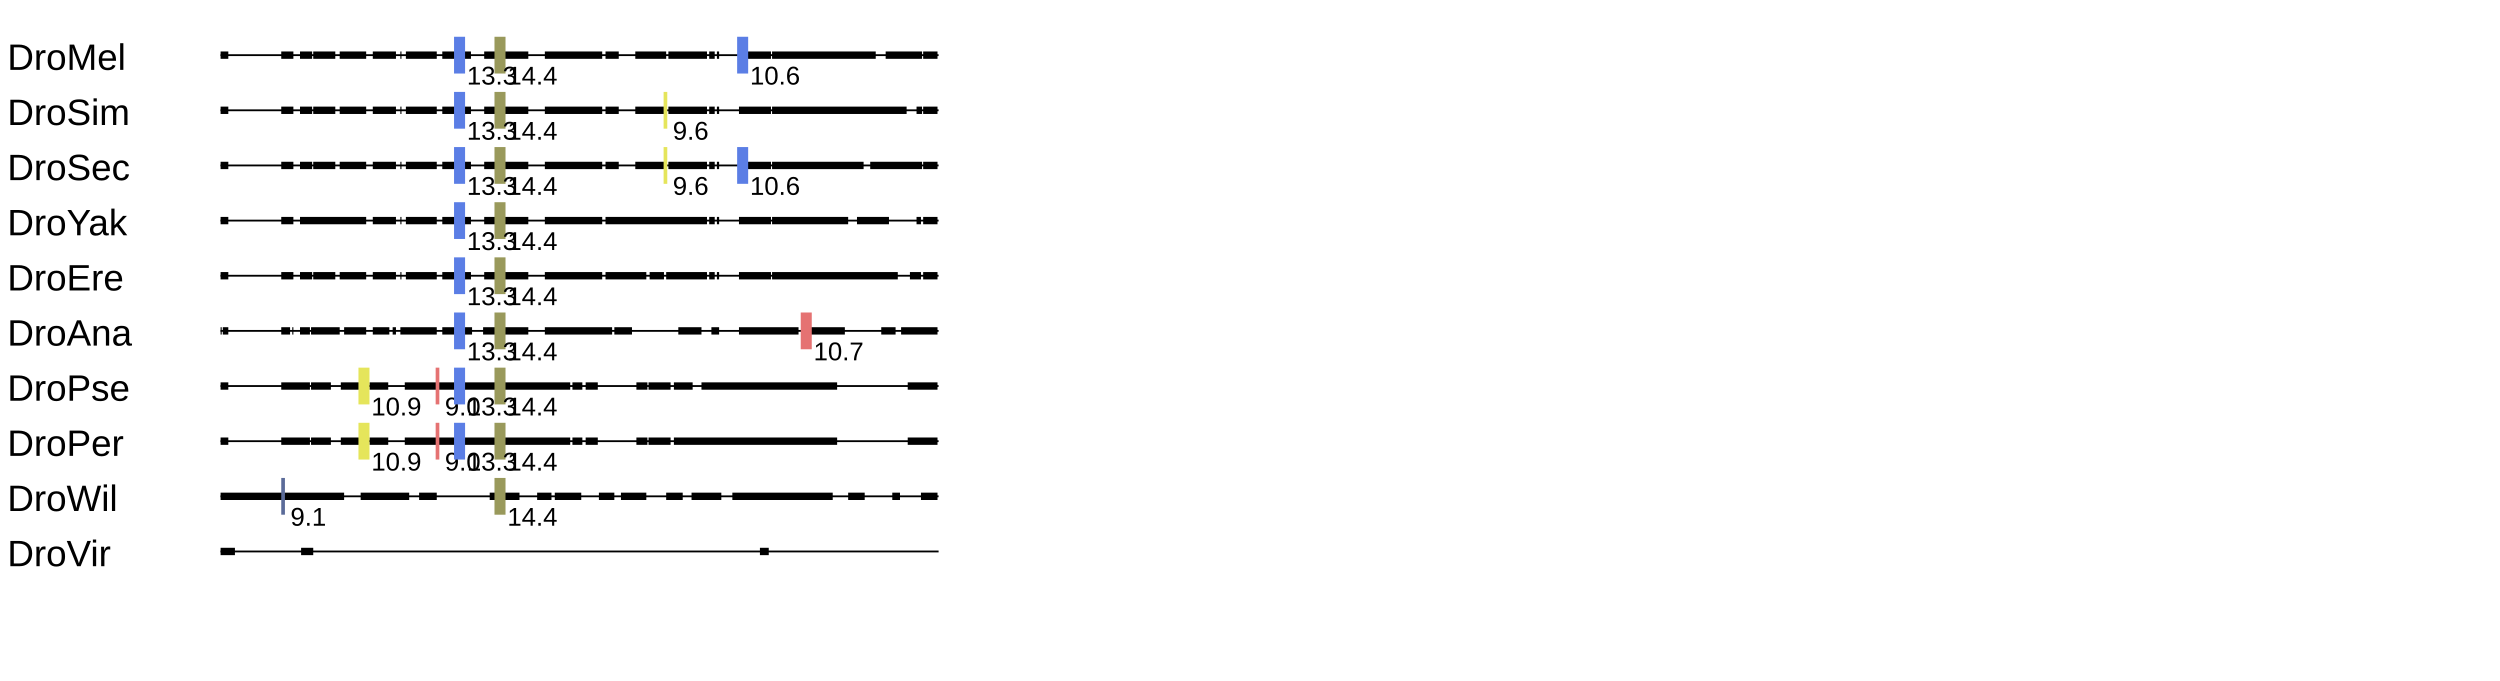
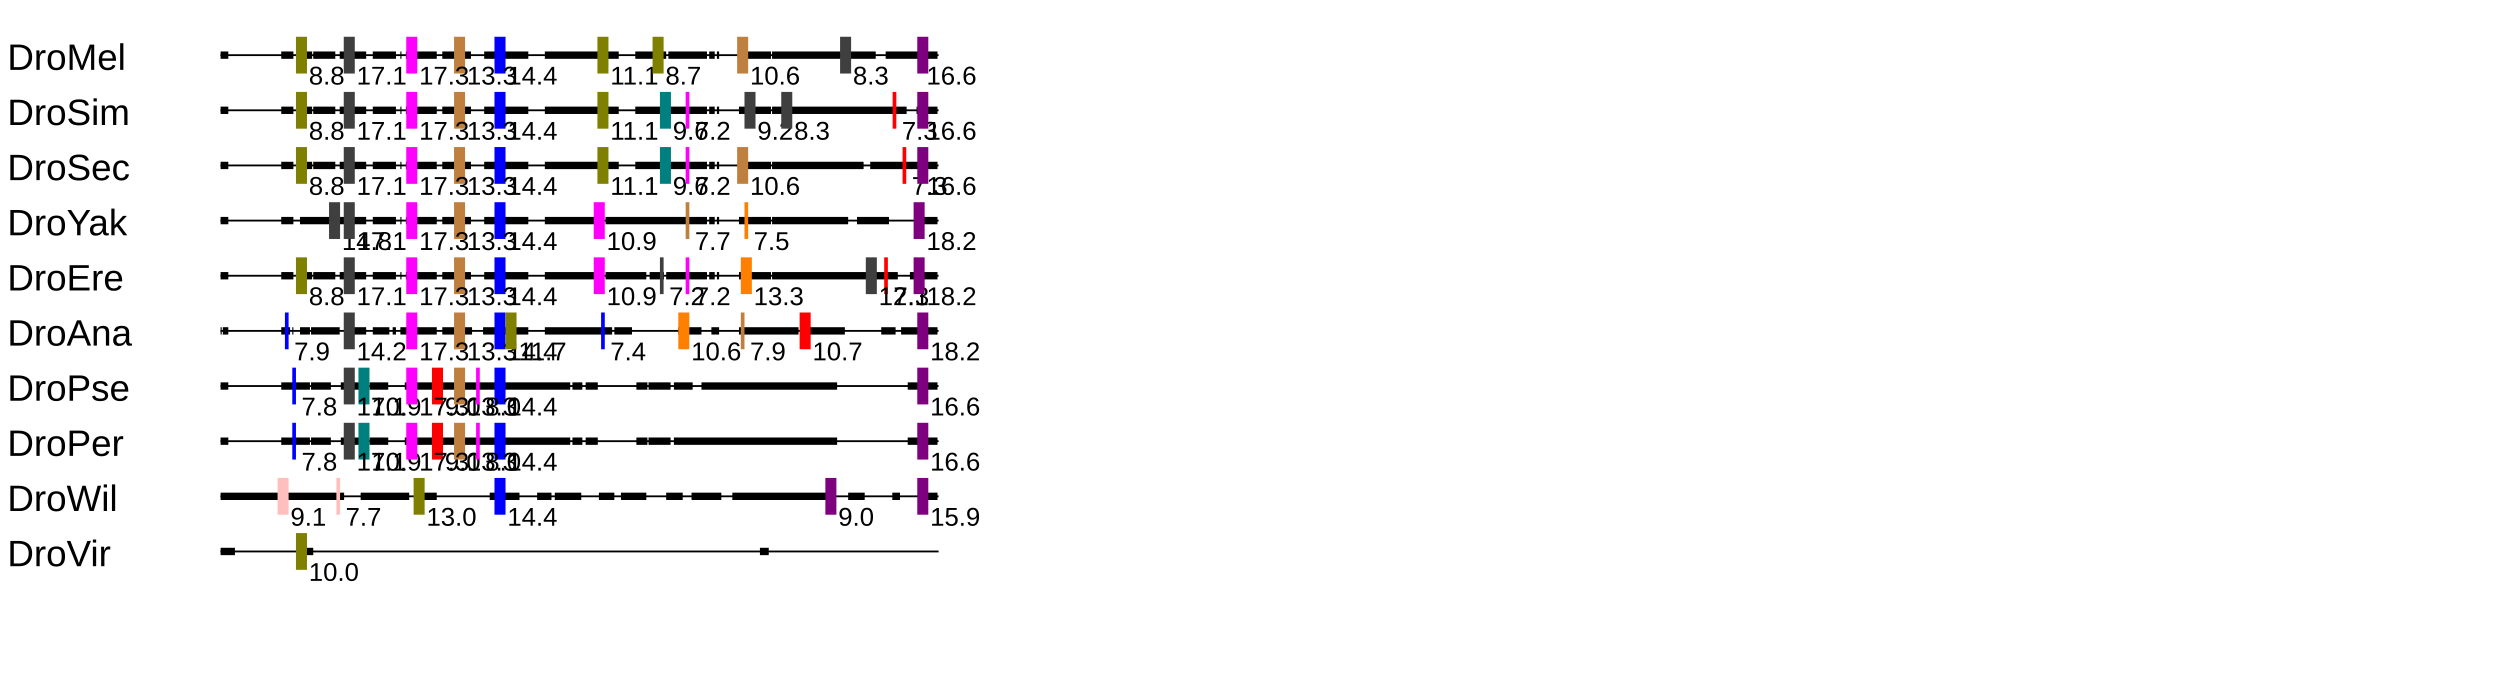
<svg xmlns="http://www.w3.org/2000/svg" width="100%" viewBox="0 0 816 222" version="1.1">
  <style type="text/css">
      

text {
   color:#222;
   background:#fff;
   font-family:"Helvetica Neue", Arial, Helvetica, sans-serif;
}
.sequence {
   stroke: black;
   stroke-width: 0.2em;
}

.gap {
   stroke: black;
   stroke-width: 0.05em;
}
.mot1 {
-    stroke:  #E57272;
+    stroke:  #FF0000;
}
.mot2 {
-    stroke: #99995B;
+    stroke: #0000FF;
}
.mot3 {
-    stroke: #E5E55B;
+    stroke: #007F7F;
}
.mot4 {
-    stroke: #5B6B99;
+    stroke: #FFBFBF;
}
.mot5 {
-    stroke: #5B7EE5;
+    stroke: #BF7F3F;
+ }
+ .mot6 {
+    stroke: #FF00FF;
+ }
+ .mot7 {
+    stroke: #3F3F3F;
+ }
+ .mot8 {
+    stroke: #7F007F;
+ }
+ .mot9 {
+    stroke: #FF7F00;
+ }
+ .mot10 {
+    stroke: #7F7F00;
}
.conserved {
   stroke-width: 0.3em;
}
.notconserved {
   stroke-width: 0.1em;
}
.score {
   font-size: 0.7em;
}

      
    </style>
  <g font-size="12">
    <text class="species" x="0.2em" y="1.9em">DroMel</text>
    <line class="gap" x1="6em" y1="1.5em" x2="25.53em" y2="1.5em" />
    <line class="sequence" x1="6em" y1="1.5em" x2="6.21em" y2="1.5em" />
    <line class="sequence" x1="7.65em" y1="1.5em" x2="7.98em" y2="1.5em" />
    <line class="sequence" x1="8.16em" y1="1.5em" x2="8.49em" y2="1.5em" />
    <line class="sequence" x1="8.52em" y1="1.5em" x2="9.12em" y2="1.5em" />
    <line class="sequence" x1="9.24em" y1="1.5em" x2="9.96em" y2="1.5em" />
    <line class="sequence" x1="10.14em" y1="1.5em" x2="10.77em" y2="1.5em" />
    <line class="sequence" x1="10.89em" y1="1.5em" x2="10.92em" y2="1.5em" />
    <line class="sequence" x1="11.04em" y1="1.5em" x2="11.88em" y2="1.5em" />
    <line class="sequence" x1="12.03em" y1="1.5em" x2="12.81em" y2="1.5em" />
    <line class="sequence" x1="13.17em" y1="1.5em" x2="14.37em" y2="1.5em" />
    <line class="sequence" x1="14.82em" y1="1.5em" x2="16.38em" y2="1.5em" />
    <line class="sequence" x1="16.47em" y1="1.5em" x2="16.83em" y2="1.5em" />
    <line class="sequence" x1="17.28em" y1="1.5em" x2="18.12em" y2="1.5em" />
    <line class="sequence" x1="18.18em" y1="1.5em" x2="19.23em" y2="1.5em" />
    <line class="sequence" x1="19.29em" y1="1.5em" x2="19.44em" y2="1.5em" />
    <line class="sequence" x1="19.5em" y1="1.5em" x2="19.56em" y2="1.5em" />
    <line class="sequence" x1="20.1em" y1="1.5em" x2="20.97em" y2="1.5em" />
    <line class="sequence" x1="21em" y1="1.5em" x2="23.82em" y2="1.5em" />
    <line class="sequence" x1="24.09em" y1="1.5em" x2="25.08em" y2="1.5em" />
    <line class="sequence" x1="25.11em" y1="1.5em" x2="25.5em" y2="1.5em" />
    <text class="species" x="0.2em" y="3.4em">DroSim</text>
    <line class="gap" x1="6em" y1="3em" x2="25.53em" y2="3em" />
    <line class="sequence" x1="6em" y1="3em" x2="6.21em" y2="3em" />
    <line class="sequence" x1="7.65em" y1="3em" x2="7.98em" y2="3em" />
    <line class="sequence" x1="8.16em" y1="3em" x2="8.49em" y2="3em" />
    <line class="sequence" x1="8.52em" y1="3em" x2="9.12em" y2="3em" />
    <line class="sequence" x1="9.24em" y1="3em" x2="9.96em" y2="3em" />
    <line class="sequence" x1="10.14em" y1="3em" x2="10.77em" y2="3em" />
    <line class="sequence" x1="10.89em" y1="3em" x2="10.92em" y2="3em" />
    <line class="sequence" x1="11.04em" y1="3em" x2="11.88em" y2="3em" />
    <line class="sequence" x1="12.03em" y1="3em" x2="12.81em" y2="3em" />
    <line class="sequence" x1="13.17em" y1="3em" x2="14.37em" y2="3em" />
    <line class="sequence" x1="14.82em" y1="3em" x2="16.38em" y2="3em" />
    <line class="sequence" x1="16.47em" y1="3em" x2="16.83em" y2="3em" />
    <line class="sequence" x1="17.28em" y1="3em" x2="18.12em" y2="3em" />
    <line class="sequence" x1="18.18em" y1="3em" x2="19.23em" y2="3em" />
    <line class="sequence" x1="19.29em" y1="3em" x2="19.44em" y2="3em" />
    <line class="sequence" x1="19.5em" y1="3em" x2="19.56em" y2="3em" />
    <line class="sequence" x1="20.1em" y1="3em" x2="20.97em" y2="3em" />
    <line class="sequence" x1="21em" y1="3em" x2="24.66em" y2="3em" />
    <line class="sequence" x1="24.93em" y1="3em" x2="25.08em" y2="3em" />
    <line class="sequence" x1="25.11em" y1="3em" x2="25.5em" y2="3em" />
    <text class="species" x="0.2em" y="4.9em">DroSec</text>
    <line class="gap" x1="6em" y1="4.5em" x2="25.53em" y2="4.5em" />
    <line class="sequence" x1="6em" y1="4.5em" x2="6.21em" y2="4.5em" />
    <line class="sequence" x1="7.65em" y1="4.5em" x2="7.98em" y2="4.5em" />
    <line class="sequence" x1="8.16em" y1="4.5em" x2="8.49em" y2="4.5em" />
    <line class="sequence" x1="8.52em" y1="4.5em" x2="9.12em" y2="4.5em" />
    <line class="sequence" x1="9.24em" y1="4.5em" x2="9.96em" y2="4.5em" />
    <line class="sequence" x1="10.14em" y1="4.5em" x2="10.77em" y2="4.5em" />
    <line class="sequence" x1="10.89em" y1="4.5em" x2="10.92em" y2="4.5em" />
    <line class="sequence" x1="11.04em" y1="4.5em" x2="11.88em" y2="4.5em" />
    <line class="sequence" x1="12.03em" y1="4.5em" x2="12.81em" y2="4.5em" />
    <line class="sequence" x1="13.17em" y1="4.5em" x2="14.37em" y2="4.5em" />
    <line class="sequence" x1="14.82em" y1="4.5em" x2="16.38em" y2="4.5em" />
    <line class="sequence" x1="16.47em" y1="4.5em" x2="16.83em" y2="4.5em" />
    <line class="sequence" x1="17.28em" y1="4.5em" x2="18.12em" y2="4.5em" />
    <line class="sequence" x1="18.18em" y1="4.5em" x2="19.23em" y2="4.5em" />
    <line class="sequence" x1="19.29em" y1="4.5em" x2="19.44em" y2="4.5em" />
    <line class="sequence" x1="19.5em" y1="4.5em" x2="19.56em" y2="4.5em" />
    <line class="sequence" x1="20.1em" y1="4.5em" x2="20.97em" y2="4.5em" />
    <line class="sequence" x1="21em" y1="4.5em" x2="23.49em" y2="4.5em" />
    <line class="sequence" x1="23.67em" y1="4.5em" x2="25.08em" y2="4.5em" />
    <line class="sequence" x1="25.11em" y1="4.5em" x2="25.5em" y2="4.5em" />
    <text class="species" x="0.2em" y="6.4em">DroYak</text>
    <line class="gap" x1="6em" y1="6em" x2="25.53em" y2="6em" />
    <line class="sequence" x1="6em" y1="6em" x2="6.21em" y2="6em" />
    <line class="sequence" x1="7.65em" y1="6em" x2="7.98em" y2="6em" />
    <line class="sequence" x1="8.16em" y1="6em" x2="9.96em" y2="6em" />
    <line class="sequence" x1="10.14em" y1="6em" x2="10.77em" y2="6em" />
    <line class="sequence" x1="10.89em" y1="6em" x2="10.92em" y2="6em" />
    <line class="sequence" x1="11.04em" y1="6em" x2="11.88em" y2="6em" />
    <line class="sequence" x1="12.03em" y1="6em" x2="12.81em" y2="6em" />
    <line class="sequence" x1="13.17em" y1="6em" x2="14.37em" y2="6em" />
    <line class="sequence" x1="14.82em" y1="6em" x2="16.38em" y2="6em" />
    <line class="sequence" x1="16.47em" y1="6em" x2="19.23em" y2="6em" />
    <line class="sequence" x1="19.29em" y1="6em" x2="19.44em" y2="6em" />
    <line class="sequence" x1="19.5em" y1="6em" x2="19.56em" y2="6em" />
    <line class="sequence" x1="20.1em" y1="6em" x2="20.97em" y2="6em" />
    <line class="sequence" x1="21em" y1="6em" x2="23.07em" y2="6em" />
    <line class="sequence" x1="23.31em" y1="6em" x2="24.18em" y2="6em" />
    <line class="sequence" x1="24.93em" y1="6em" x2="25.05em" y2="6em" />
    <line class="sequence" x1="25.11em" y1="6em" x2="25.5em" y2="6em" />
    <text class="species" x="0.2em" y="7.9em">DroEre</text>
    <line class="gap" x1="6em" y1="7.5em" x2="25.53em" y2="7.5em" />
    <line class="sequence" x1="6em" y1="7.5em" x2="6.21em" y2="7.5em" />
    <line class="sequence" x1="7.65em" y1="7.5em" x2="7.98em" y2="7.5em" />
    <line class="sequence" x1="8.16em" y1="7.5em" x2="8.49em" y2="7.5em" />
    <line class="sequence" x1="8.52em" y1="7.5em" x2="9.12em" y2="7.5em" />
    <line class="sequence" x1="9.24em" y1="7.5em" x2="9.96em" y2="7.5em" />
    <line class="sequence" x1="10.14em" y1="7.5em" x2="10.77em" y2="7.5em" />
    <line class="sequence" x1="10.89em" y1="7.5em" x2="10.92em" y2="7.5em" />
    <line class="sequence" x1="11.04em" y1="7.5em" x2="11.88em" y2="7.5em" />
    <line class="sequence" x1="12.03em" y1="7.5em" x2="12.81em" y2="7.5em" />
    <line class="sequence" x1="13.17em" y1="7.5em" x2="14.37em" y2="7.5em" />
    <line class="sequence" x1="14.82em" y1="7.5em" x2="16.38em" y2="7.5em" />
    <line class="sequence" x1="16.47em" y1="7.5em" x2="17.58em" y2="7.5em" />
    <line class="sequence" x1="17.67em" y1="7.5em" x2="18.06em" y2="7.5em" />
    <line class="sequence" x1="18.12em" y1="7.5em" x2="19.23em" y2="7.5em" />
    <line class="sequence" x1="19.29em" y1="7.5em" x2="19.44em" y2="7.5em" />
    <line class="sequence" x1="19.5em" y1="7.5em" x2="19.56em" y2="7.5em" />
    <line class="sequence" x1="20.1em" y1="7.5em" x2="20.97em" y2="7.5em" />
    <line class="sequence" x1="21em" y1="7.5em" x2="24.42em" y2="7.5em" />
    <line class="sequence" x1="24.75em" y1="7.5em" x2="25.05em" y2="7.5em" />
    <line class="sequence" x1="25.11em" y1="7.5em" x2="25.5em" y2="7.5em" />
    <text class="species" x="0.2em" y="9.4em">DroAna</text>
    <line class="gap" x1="6em" y1="9em" x2="25.53em" y2="9em" />
    <line class="sequence" x1="6em" y1="9em" x2="6.03em" y2="9em" />
    <line class="sequence" x1="6.06em" y1="9em" x2="6.21em" y2="9em" />
    <line class="sequence" x1="7.65em" y1="9em" x2="7.89em" y2="9em" />
    <line class="sequence" x1="7.95em" y1="9em" x2="7.98em" y2="9em" />
    <line class="sequence" x1="8.16em" y1="9em" x2="8.43em" y2="9em" />
    <line class="sequence" x1="8.46em" y1="9em" x2="9.24em" y2="9em" />
    <line class="sequence" x1="9.36em" y1="9em" x2="9.96em" y2="9em" />
    <line class="sequence" x1="10.14em" y1="9em" x2="10.59em" y2="9em" />
    <line class="sequence" x1="10.68em" y1="9em" x2="10.77em" y2="9em" />
    <line class="sequence" x1="10.89em" y1="9em" x2="11.88em" y2="9em" />
    <line class="sequence" x1="12.03em" y1="9em" x2="12.84em" y2="9em" />
    <line class="sequence" x1="13.14em" y1="9em" x2="14.37em" y2="9em" />
    <line class="sequence" x1="14.82em" y1="9em" x2="16.65em" y2="9em" />
    <line class="sequence" x1="16.71em" y1="9em" x2="17.19em" y2="9em" />
    <line class="sequence" x1="18.45em" y1="9em" x2="19.08em" y2="9em" />
    <line class="sequence" x1="19.35em" y1="9em" x2="19.56em" y2="9em" />
    <line class="sequence" x1="20.1em" y1="9em" x2="21.72em" y2="9em" />
    <line class="sequence" x1="21.84em" y1="9em" x2="22.98em" y2="9em" />
    <line class="sequence" x1="23.97em" y1="9em" x2="24.36em" y2="9em" />
    <line class="sequence" x1="24.51em" y1="9em" x2="25.5em" y2="9em" />
    <text class="species" x="0.2em" y="10.9em">DroPse</text>
    <line class="gap" x1="6em" y1="10.5em" x2="25.53em" y2="10.5em" />
    <line class="sequence" x1="6em" y1="10.5em" x2="6.21em" y2="10.5em" />
    <line class="sequence" x1="7.65em" y1="10.5em" x2="8.43em" y2="10.5em" />
    <line class="sequence" x1="8.46em" y1="10.5em" x2="9em" y2="10.5em" />
    <line class="sequence" x1="9.27em" y1="10.5em" x2="10.02em" y2="10.5em" />
    <line class="sequence" x1="10.05em" y1="10.5em" x2="10.56em" y2="10.5em" />
    <line class="sequence" x1="11.01em" y1="10.5em" x2="15.51em" y2="10.5em" />
    <line class="sequence" x1="15.57em" y1="10.5em" x2="15.84em" y2="10.5em" />
    <line class="sequence" x1="15.93em" y1="10.5em" x2="16.26em" y2="10.5em" />
    <line class="sequence" x1="17.31em" y1="10.5em" x2="17.61em" y2="10.5em" />
    <line class="sequence" x1="17.64em" y1="10.5em" x2="18.24em" y2="10.5em" />
    <line class="sequence" x1="18.33em" y1="10.5em" x2="18.84em" y2="10.5em" />
    <line class="sequence" x1="19.08em" y1="10.5em" x2="22.77em" y2="10.5em" />
    <line class="sequence" x1="24.69em" y1="10.5em" x2="25.5em" y2="10.5em" />
    <text class="species" x="0.2em" y="12.4em">DroPer</text>
    <line class="gap" x1="6em" y1="12em" x2="25.53em" y2="12em" />
    <line class="sequence" x1="6em" y1="12em" x2="6.21em" y2="12em" />
    <line class="sequence" x1="7.65em" y1="12em" x2="8.43em" y2="12em" />
    <line class="sequence" x1="8.46em" y1="12em" x2="9em" y2="12em" />
    <line class="sequence" x1="9.27em" y1="12em" x2="10.02em" y2="12em" />
    <line class="sequence" x1="10.05em" y1="12em" x2="10.56em" y2="12em" />
    <line class="sequence" x1="11.01em" y1="12em" x2="15.51em" y2="12em" />
    <line class="sequence" x1="15.57em" y1="12em" x2="15.84em" y2="12em" />
    <line class="sequence" x1="15.93em" y1="12em" x2="16.26em" y2="12em" />
    <line class="sequence" x1="17.31em" y1="12em" x2="17.61em" y2="12em" />
    <line class="sequence" x1="17.64em" y1="12em" x2="18.24em" y2="12em" />
    <line class="sequence" x1="18.33em" y1="12em" x2="22.77em" y2="12em" />
    <line class="sequence" x1="24.69em" y1="12em" x2="25.5em" y2="12em" />
    <text class="species" x="0.2em" y="13.9em">DroWil</text>
    <line class="gap" x1="6em" y1="13.5em" x2="25.53em" y2="13.5em" />
    <line class="sequence" x1="6em" y1="13.5em" x2="9.36em" y2="13.5em" />
    <line class="sequence" x1="9.81em" y1="13.5em" x2="11.13em" y2="13.5em" />
    <line class="sequence" x1="11.4em" y1="13.5em" x2="11.88em" y2="13.5em" />
    <line class="sequence" x1="13.32em" y1="13.5em" x2="14.13em" y2="13.5em" />
    <line class="sequence" x1="14.61em" y1="13.5em" x2="15em" y2="13.5em" />
    <line class="sequence" x1="15.09em" y1="13.5em" x2="15.81em" y2="13.5em" />
    <line class="sequence" x1="16.29em" y1="13.5em" x2="16.71em" y2="13.5em" />
    <line class="sequence" x1="16.89em" y1="13.5em" x2="17.58em" y2="13.5em" />
    <line class="sequence" x1="18.12em" y1="13.5em" x2="18.57em" y2="13.5em" />
    <line class="sequence" x1="18.81em" y1="13.5em" x2="19.62em" y2="13.5em" />
    <line class="sequence" x1="19.92em" y1="13.5em" x2="22.65em" y2="13.5em" />
    <line class="sequence" x1="23.07em" y1="13.5em" x2="23.52em" y2="13.5em" />
    <line class="sequence" x1="24.27em" y1="13.5em" x2="24.48em" y2="13.5em" />
    <line class="sequence" x1="25.05em" y1="13.5em" x2="25.5em" y2="13.5em" />
    <text class="species" x="0.2em" y="15.4em">DroVir</text>
    <line class="gap" x1="6em" y1="15em" x2="25.53em" y2="15em" />
    <line class="sequence" x1="6em" y1="15em" x2="6.39em" y2="15em" />
    <line class="sequence" x1="8.19em" y1="15em" x2="8.52em" y2="15em" />
    <line class="sequence" x1="20.67em" y1="15em" x2="20.91em" y2="15em" />
-     <line class="conserved mot1" x1="21.93em" y1="8.5em" x2="21.93em" y2="9.5em" />
-     <text x="22.13em" y="9.8em">
+     <line class="notconserved mot1" x1="24.33em" y1="2.5em" x2="24.33em" y2="3.5em" />
+     <text x="24.53em" y="3.8em">
+       <tspan class="score">7.3</tspan>
+     </text>
+     <line class="notconserved mot1" x1="24.6em" y1="4.0em" x2="24.6em" y2="5.0em" />
+     <text x="24.8em" y="5.3em">
+       <tspan class="score">7.3</tspan>
+     </text>
+     <line class="notconserved mot1" x1="24.1em" y1="7.0em" x2="24.1em" y2="8.0em" />
+     <text x="24.3em" y="8.3em">
+       <tspan class="score">7.3</tspan>
+     </text>
+     <line class="conserved mot1" x1="21.9em" y1="8.5em" x2="21.9em" y2="9.5em" />
+     <text x="22.1em" y="9.8em">
      <tspan class="score">10.7</tspan>
    </text>
-     <line class="notconserved mot1" x1="11.9em" y1="10.0em" x2="11.9em" y2="11.0em" />
+     <line class="conserved mot1" x1="11.9em" y1="10.0em" x2="11.9em" y2="11.0em" />
    <text x="12.1em" y="11.3em">
      <tspan class="score">9.0</tspan>
    </text>
-     <line class="notconserved mot1" x1="11.9em" y1="11.5em" x2="11.9em" y2="12.5em" />
+     <line class="conserved mot1" x1="11.9em" y1="11.5em" x2="11.9em" y2="12.5em" />
    <text x="12.1em" y="12.8em">
      <tspan class="score">9.0</tspan>
    </text>
    <line class="conserved mot2" x1="13.6em" y1="1.0em" x2="13.6em" y2="2.0em" />
    <text x="13.8em" y="2.3em">
      <tspan class="score">14.4</tspan>
    </text>
    <line class="conserved mot2" x1="13.6em" y1="2.5em" x2="13.6em" y2="3.5em" />
    <text x="13.8em" y="3.8em">
      <tspan class="score">14.4</tspan>
    </text>
    <line class="conserved mot2" x1="13.6em" y1="4.0em" x2="13.6em" y2="5.0em" />
    <text x="13.8em" y="5.3em">
      <tspan class="score">14.4</tspan>
    </text>
    <line class="conserved mot2" x1="13.6em" y1="5.5em" x2="13.6em" y2="6.5em" />
    <text x="13.8em" y="6.8em">
      <tspan class="score">14.4</tspan>
    </text>
    <line class="conserved mot2" x1="13.6em" y1="7.0em" x2="13.6em" y2="8.0em" />
    <text x="13.8em" y="8.3em">
      <tspan class="score">14.4</tspan>
    </text>
+     <line class="notconserved mot2" x1="7.8em" y1="8.5em" x2="7.8em" y2="9.5em" />
+     <text x="8.0em" y="9.8em">
+       <tspan class="score">7.9</tspan>
+     </text>
    <line class="conserved mot2" x1="13.6em" y1="8.5em" x2="13.6em" y2="9.5em" />
    <text x="13.8em" y="9.8em">
      <tspan class="score">14.4</tspan>
    </text>
+     <line class="notconserved mot2" x1="16.4em" y1="8.5em" x2="16.4em" y2="9.5em" />
+     <text x="16.6em" y="9.8em">
+       <tspan class="score">7.4</tspan>
+     </text>
+     <line class="notconserved mot2" x1="8.0em" y1="10.0em" x2="8.0em" y2="11.0em" />
+     <text x="8.2em" y="11.3em">
+       <tspan class="score">7.8</tspan>
+     </text>
    <line class="conserved mot2" x1="13.6em" y1="10.0em" x2="13.6em" y2="11.0em" />
    <text x="13.8em" y="11.3em">
      <tspan class="score">14.4</tspan>
    </text>
+     <line class="notconserved mot2" x1="8.0em" y1="11.5em" x2="8.0em" y2="12.5em" />
+     <text x="8.2em" y="12.8em">
+       <tspan class="score">7.8</tspan>
+     </text>
    <line class="conserved mot2" x1="13.6em" y1="11.5em" x2="13.6em" y2="12.5em" />
    <text x="13.8em" y="12.8em">
      <tspan class="score">14.4</tspan>
    </text>
    <line class="conserved mot2" x1="13.6em" y1="13.0em" x2="13.6em" y2="14.0em" />
    <text x="13.8em" y="14.3em">
      <tspan class="score">14.4</tspan>
    </text>
-     <line class="notconserved mot3" x1="18.1em" y1="2.5em" x2="18.1em" y2="3.5em" />
+     <line class="conserved mot3" x1="18.1em" y1="2.5em" x2="18.1em" y2="3.5em" />
    <text x="18.3em" y="3.8em">
      <tspan class="score">9.6</tspan>
    </text>
-     <line class="notconserved mot3" x1="18.1em" y1="4.0em" x2="18.1em" y2="5.0em" />
+     <line class="conserved mot3" x1="18.1em" y1="4.0em" x2="18.1em" y2="5.0em" />
    <text x="18.3em" y="5.3em">
      <tspan class="score">9.6</tspan>
    </text>
    <line class="conserved mot3" x1="9.9em" y1="10.0em" x2="9.9em" y2="11.0em" />
    <text x="10.1em" y="11.3em">
      <tspan class="score">10.9</tspan>
    </text>
    <line class="conserved mot3" x1="9.9em" y1="11.5em" x2="9.9em" y2="12.5em" />
    <text x="10.1em" y="12.8em">
      <tspan class="score">10.9</tspan>
    </text>
-     <line class="notconserved mot4" x1="7.7em" y1="13.0em" x2="7.7em" y2="14.0em" />
+     <line class="conserved mot4" x1="7.7em" y1="13.0em" x2="7.7em" y2="14.0em" />
    <text x="7.9em" y="14.3em">
      <tspan class="score">9.1</tspan>
+     </text>
+     <line class="notconserved mot4" x1="9.2em" y1="13.0em" x2="9.2em" y2="14.0em" />
+     <text x="9.4em" y="14.3em">
+       <tspan class="score">7.7</tspan>
    </text>
    <line class="conserved mot5" x1="12.5em" y1="1.0em" x2="12.5em" y2="2.0em" />
    <text x="12.7em" y="2.3em">
      <tspan class="score">13.3</tspan>
    </text>
    <line class="conserved mot5" x1="20.2em" y1="1.0em" x2="20.2em" y2="2.0em" />
    <text x="20.4em" y="2.3em">
      <tspan class="score">10.6</tspan>
    </text>
    <line class="conserved mot5" x1="12.5em" y1="2.5em" x2="12.5em" y2="3.5em" />
    <text x="12.7em" y="3.8em">
      <tspan class="score">13.3</tspan>
    </text>
    <line class="conserved mot5" x1="12.5em" y1="4.0em" x2="12.5em" y2="5.0em" />
    <text x="12.7em" y="5.3em">
      <tspan class="score">13.3</tspan>
    </text>
    <line class="conserved mot5" x1="20.2em" y1="4.0em" x2="20.2em" y2="5.0em" />
    <text x="20.4em" y="5.3em">
      <tspan class="score">10.6</tspan>
    </text>
    <line class="conserved mot5" x1="12.5em" y1="5.5em" x2="12.5em" y2="6.5em" />
    <text x="12.7em" y="6.8em">
      <tspan class="score">13.3</tspan>
    </text>
+     <line class="notconserved mot5" x1="18.7em" y1="5.5em" x2="18.7em" y2="6.5em" />
+     <text x="18.9em" y="6.8em">
+       <tspan class="score">7.7</tspan>
+     </text>
    <line class="conserved mot5" x1="12.5em" y1="7.0em" x2="12.5em" y2="8.0em" />
    <text x="12.7em" y="8.3em">
      <tspan class="score">13.3</tspan>
    </text>
    <line class="conserved mot5" x1="12.5em" y1="8.5em" x2="12.5em" y2="9.5em" />
    <text x="12.7em" y="9.8em">
      <tspan class="score">13.3</tspan>
    </text>
+     <line class="notconserved mot5" x1="20.2em" y1="8.5em" x2="20.2em" y2="9.5em" />
+     <text x="20.4em" y="9.8em">
+       <tspan class="score">7.9</tspan>
+     </text>
    <line class="conserved mot5" x1="12.5em" y1="10.0em" x2="12.5em" y2="11.0em" />
    <text x="12.7em" y="11.3em">
      <tspan class="score">13.3</tspan>
    </text>
    <line class="conserved mot5" x1="12.5em" y1="11.5em" x2="12.5em" y2="12.5em" />
    <text x="12.7em" y="12.8em">
      <tspan class="score">13.3</tspan>
    </text>
+     <line class="conserved mot6" x1="11.2em" y1="1.0em" x2="11.2em" y2="2.0em" />
+     <text x="11.4em" y="2.3em">
+       <tspan class="score">17.3</tspan>
+     </text>
+     <line class="conserved mot6" x1="11.2em" y1="2.5em" x2="11.2em" y2="3.5em" />
+     <text x="11.4em" y="3.8em">
+       <tspan class="score">17.3</tspan>
+     </text>
+     <line class="notconserved mot6" x1="18.7em" y1="2.5em" x2="18.7em" y2="3.5em" />
+     <text x="18.9em" y="3.8em">
+       <tspan class="score">7.2</tspan>
+     </text>
+     <line class="conserved mot6" x1="11.2em" y1="4.0em" x2="11.2em" y2="5.0em" />
+     <text x="11.4em" y="5.3em">
+       <tspan class="score">17.3</tspan>
+     </text>
+     <line class="notconserved mot6" x1="18.7em" y1="4.0em" x2="18.7em" y2="5.0em" />
+     <text x="18.9em" y="5.3em">
+       <tspan class="score">7.2</tspan>
+     </text>
+     <line class="conserved mot6" x1="11.2em" y1="5.5em" x2="11.2em" y2="6.5em" />
+     <text x="11.4em" y="6.8em">
+       <tspan class="score">17.3</tspan>
+     </text>
+     <line class="conserved mot6" x1="16.3em" y1="5.5em" x2="16.3em" y2="6.5em" />
+     <text x="16.5em" y="6.8em">
+       <tspan class="score">10.9</tspan>
+     </text>
+     <line class="conserved mot6" x1="11.2em" y1="7.0em" x2="11.2em" y2="8.0em" />
+     <text x="11.4em" y="8.3em">
+       <tspan class="score">17.3</tspan>
+     </text>
+     <line class="conserved mot6" x1="16.3em" y1="7.0em" x2="16.3em" y2="8.0em" />
+     <text x="16.5em" y="8.3em">
+       <tspan class="score">10.9</tspan>
+     </text>
+     <line class="notconserved mot6" x1="18.7em" y1="7.0em" x2="18.7em" y2="8.0em" />
+     <text x="18.9em" y="8.3em">
+       <tspan class="score">7.2</tspan>
+     </text>
+     <line class="conserved mot6" x1="11.2em" y1="8.5em" x2="11.2em" y2="9.5em" />
+     <text x="11.4em" y="9.8em">
+       <tspan class="score">17.3</tspan>
+     </text>
+     <line class="conserved mot6" x1="11.2em" y1="10.0em" x2="11.2em" y2="11.0em" />
+     <text x="11.4em" y="11.3em">
+       <tspan class="score">17.3</tspan>
+     </text>
+     <line class="notconserved mot6" x1="13.0em" y1="10.0em" x2="13.0em" y2="11.0em" />
+     <text x="13.2em" y="11.3em">
+       <tspan class="score">8.0</tspan>
+     </text>
+     <line class="conserved mot6" x1="11.2em" y1="11.5em" x2="11.2em" y2="12.5em" />
+     <text x="11.4em" y="12.8em">
+       <tspan class="score">17.3</tspan>
+     </text>
+     <line class="notconserved mot6" x1="13.0em" y1="11.5em" x2="13.0em" y2="12.5em" />
+     <text x="13.2em" y="12.8em">
+       <tspan class="score">8.0</tspan>
+     </text>
+     <line class="conserved mot7" x1="9.5em" y1="1.0em" x2="9.5em" y2="2.0em" />
+     <text x="9.7em" y="2.3em">
+       <tspan class="score">17.1</tspan>
+     </text>
+     <line class="conserved mot7" x1="23.0em" y1="1.0em" x2="23.0em" y2="2.0em" />
+     <text x="23.2em" y="2.3em">
+       <tspan class="score">8.3</tspan>
+     </text>
+     <line class="conserved mot7" x1="9.5em" y1="2.5em" x2="9.5em" y2="3.5em" />
+     <text x="9.7em" y="3.8em">
+       <tspan class="score">17.1</tspan>
+     </text>
+     <line class="conserved mot7" x1="20.4em" y1="2.5em" x2="20.4em" y2="3.5em" />
+     <text x="20.6em" y="3.8em">
+       <tspan class="score">9.2</tspan>
+     </text>
+     <line class="conserved mot7" x1="21.4em" y1="2.5em" x2="21.4em" y2="3.5em" />
+     <text x="21.6em" y="3.8em">
+       <tspan class="score">8.3</tspan>
+     </text>
+     <line class="conserved mot7" x1="9.5em" y1="4.0em" x2="9.5em" y2="5.0em" />
+     <text x="9.7em" y="5.3em">
+       <tspan class="score">17.1</tspan>
+     </text>
+     <line class="conserved mot7" x1="9.1em" y1="5.5em" x2="9.1em" y2="6.5em" />
+     <text x="9.3em" y="6.8em">
+       <tspan class="score">14.8</tspan>
+     </text>
+     <line class="conserved mot7" x1="9.5em" y1="5.5em" x2="9.5em" y2="6.5em" />
+     <text x="9.7em" y="6.8em">
+       <tspan class="score">17.1</tspan>
+     </text>
+     <line class="conserved mot7" x1="9.5em" y1="7.0em" x2="9.5em" y2="8.0em" />
+     <text x="9.7em" y="8.3em">
+       <tspan class="score">17.1</tspan>
+     </text>
+     <line class="notconserved mot7" x1="18.0em" y1="7.0em" x2="18.0em" y2="8.0em" />
+     <text x="18.2em" y="8.3em">
+       <tspan class="score">7.2</tspan>
+     </text>
+     <line class="conserved mot7" x1="23.7em" y1="7.0em" x2="23.7em" y2="8.0em" />
+     <text x="23.9em" y="8.3em">
+       <tspan class="score">12.1</tspan>
+     </text>
+     <line class="conserved mot7" x1="9.5em" y1="8.5em" x2="9.5em" y2="9.5em" />
+     <text x="9.7em" y="9.8em">
+       <tspan class="score">14.2</tspan>
+     </text>
+     <line class="conserved mot7" x1="9.5em" y1="10.0em" x2="9.5em" y2="11.0em" />
+     <text x="9.7em" y="11.3em">
+       <tspan class="score">17.1</tspan>
+     </text>
+     <line class="conserved mot7" x1="9.5em" y1="11.5em" x2="9.5em" y2="12.5em" />
+     <text x="9.7em" y="12.8em">
+       <tspan class="score">17.1</tspan>
+     </text>
+     <line class="conserved mot8" x1="25.1em" y1="1.0em" x2="25.1em" y2="2.0em" />
+     <text x="25.2em" y="2.3em">
+       <tspan class="score">16.6</tspan>
+     </text>
+     <line class="conserved mot8" x1="25.1em" y1="2.5em" x2="25.1em" y2="3.5em" />
+     <text x="25.2em" y="3.8em">
+       <tspan class="score">16.6</tspan>
+     </text>
+     <line class="conserved mot8" x1="25.1em" y1="4.0em" x2="25.1em" y2="5.0em" />
+     <text x="25.2em" y="5.3em">
+       <tspan class="score">16.6</tspan>
+     </text>
+     <line class="conserved mot8" x1="25.0em" y1="5.5em" x2="25.0em" y2="6.5em" />
+     <text x="25.2em" y="6.8em">
+       <tspan class="score">18.2</tspan>
+     </text>
+     <line class="conserved mot8" x1="25.0em" y1="7.0em" x2="25.0em" y2="8.0em" />
+     <text x="25.2em" y="8.3em">
+       <tspan class="score">18.2</tspan>
+     </text>
+     <line class="conserved mot8" x1="25.1em" y1="8.5em" x2="25.1em" y2="9.5em" />
+     <text x="25.3em" y="9.8em">
+       <tspan class="score">18.2</tspan>
+     </text>
+     <line class="conserved mot8" x1="25.1em" y1="10.0em" x2="25.1em" y2="11.0em" />
+     <text x="25.3em" y="11.3em">
+       <tspan class="score">16.6</tspan>
+     </text>
+     <line class="conserved mot8" x1="25.1em" y1="11.5em" x2="25.1em" y2="12.5em" />
+     <text x="25.3em" y="12.8em">
+       <tspan class="score">16.6</tspan>
+     </text>
+     <line class="conserved mot8" x1="22.6em" y1="13.0em" x2="22.6em" y2="14.0em" />
+     <text x="22.8em" y="14.3em">
+       <tspan class="score">9.0</tspan>
+     </text>
+     <line class="conserved mot8" x1="25.1em" y1="13.0em" x2="25.1em" y2="14.0em" />
+     <text x="25.3em" y="14.3em">
+       <tspan class="score">15.9</tspan>
+     </text>
+     <line class="notconserved mot9" x1="20.3em" y1="5.5em" x2="20.3em" y2="6.5em" />
+     <text x="20.5em" y="6.8em">
+       <tspan class="score">7.5</tspan>
+     </text>
+     <line class="conserved mot9" x1="20.3em" y1="7.0em" x2="20.3em" y2="8.0em" />
+     <text x="20.5em" y="8.3em">
+       <tspan class="score">13.3</tspan>
+     </text>
+     <line class="conserved mot9" x1="18.6em" y1="8.5em" x2="18.6em" y2="9.5em" />
+     <text x="18.8em" y="9.8em">
+       <tspan class="score">10.6</tspan>
+     </text>
+     <line class="conserved mot10" x1="8.2em" y1="1.0em" x2="8.2em" y2="2.0em" />
+     <text x="8.4em" y="2.3em">
+       <tspan class="score">8.8</tspan>
+     </text>
+     <line class="conserved mot10" x1="16.4em" y1="1.0em" x2="16.4em" y2="2.0em" />
+     <text x="16.6em" y="2.3em">
+       <tspan class="score">11.1</tspan>
+     </text>
+     <line class="conserved mot10" x1="17.9em" y1="1.0em" x2="17.9em" y2="2.0em" />
+     <text x="18.1em" y="2.3em">
+       <tspan class="score">8.7</tspan>
+     </text>
+     <line class="conserved mot10" x1="8.2em" y1="2.5em" x2="8.2em" y2="3.5em" />
+     <text x="8.4em" y="3.8em">
+       <tspan class="score">8.8</tspan>
+     </text>
+     <line class="conserved mot10" x1="16.4em" y1="2.5em" x2="16.4em" y2="3.5em" />
+     <text x="16.6em" y="3.8em">
+       <tspan class="score">11.1</tspan>
+     </text>
+     <line class="conserved mot10" x1="8.2em" y1="4.0em" x2="8.2em" y2="5.0em" />
+     <text x="8.4em" y="5.3em">
+       <tspan class="score">8.8</tspan>
+     </text>
+     <line class="conserved mot10" x1="16.4em" y1="4.0em" x2="16.4em" y2="5.0em" />
+     <text x="16.6em" y="5.3em">
+       <tspan class="score">11.1</tspan>
+     </text>
+     <line class="conserved mot10" x1="8.2em" y1="7.0em" x2="8.2em" y2="8.0em" />
+     <text x="8.4em" y="8.3em">
+       <tspan class="score">8.8</tspan>
+     </text>
+     <line class="conserved mot10" x1="13.9em" y1="8.5em" x2="13.9em" y2="9.5em" />
+     <text x="14.1em" y="9.8em">
+       <tspan class="score">11.7</tspan>
+     </text>
+     <line class="conserved mot10" x1="11.4em" y1="13.0em" x2="11.4em" y2="14.0em" />
+     <text x="11.6em" y="14.3em">
+       <tspan class="score">13.0</tspan>
+     </text>
+     <line class="conserved mot10" x1="8.2em" y1="14.5em" x2="8.2em" y2="15.5em" />
+     <text x="8.4em" y="15.8em">
+       <tspan class="score">10.0</tspan>
+     </text>
  </g>
</svg>
